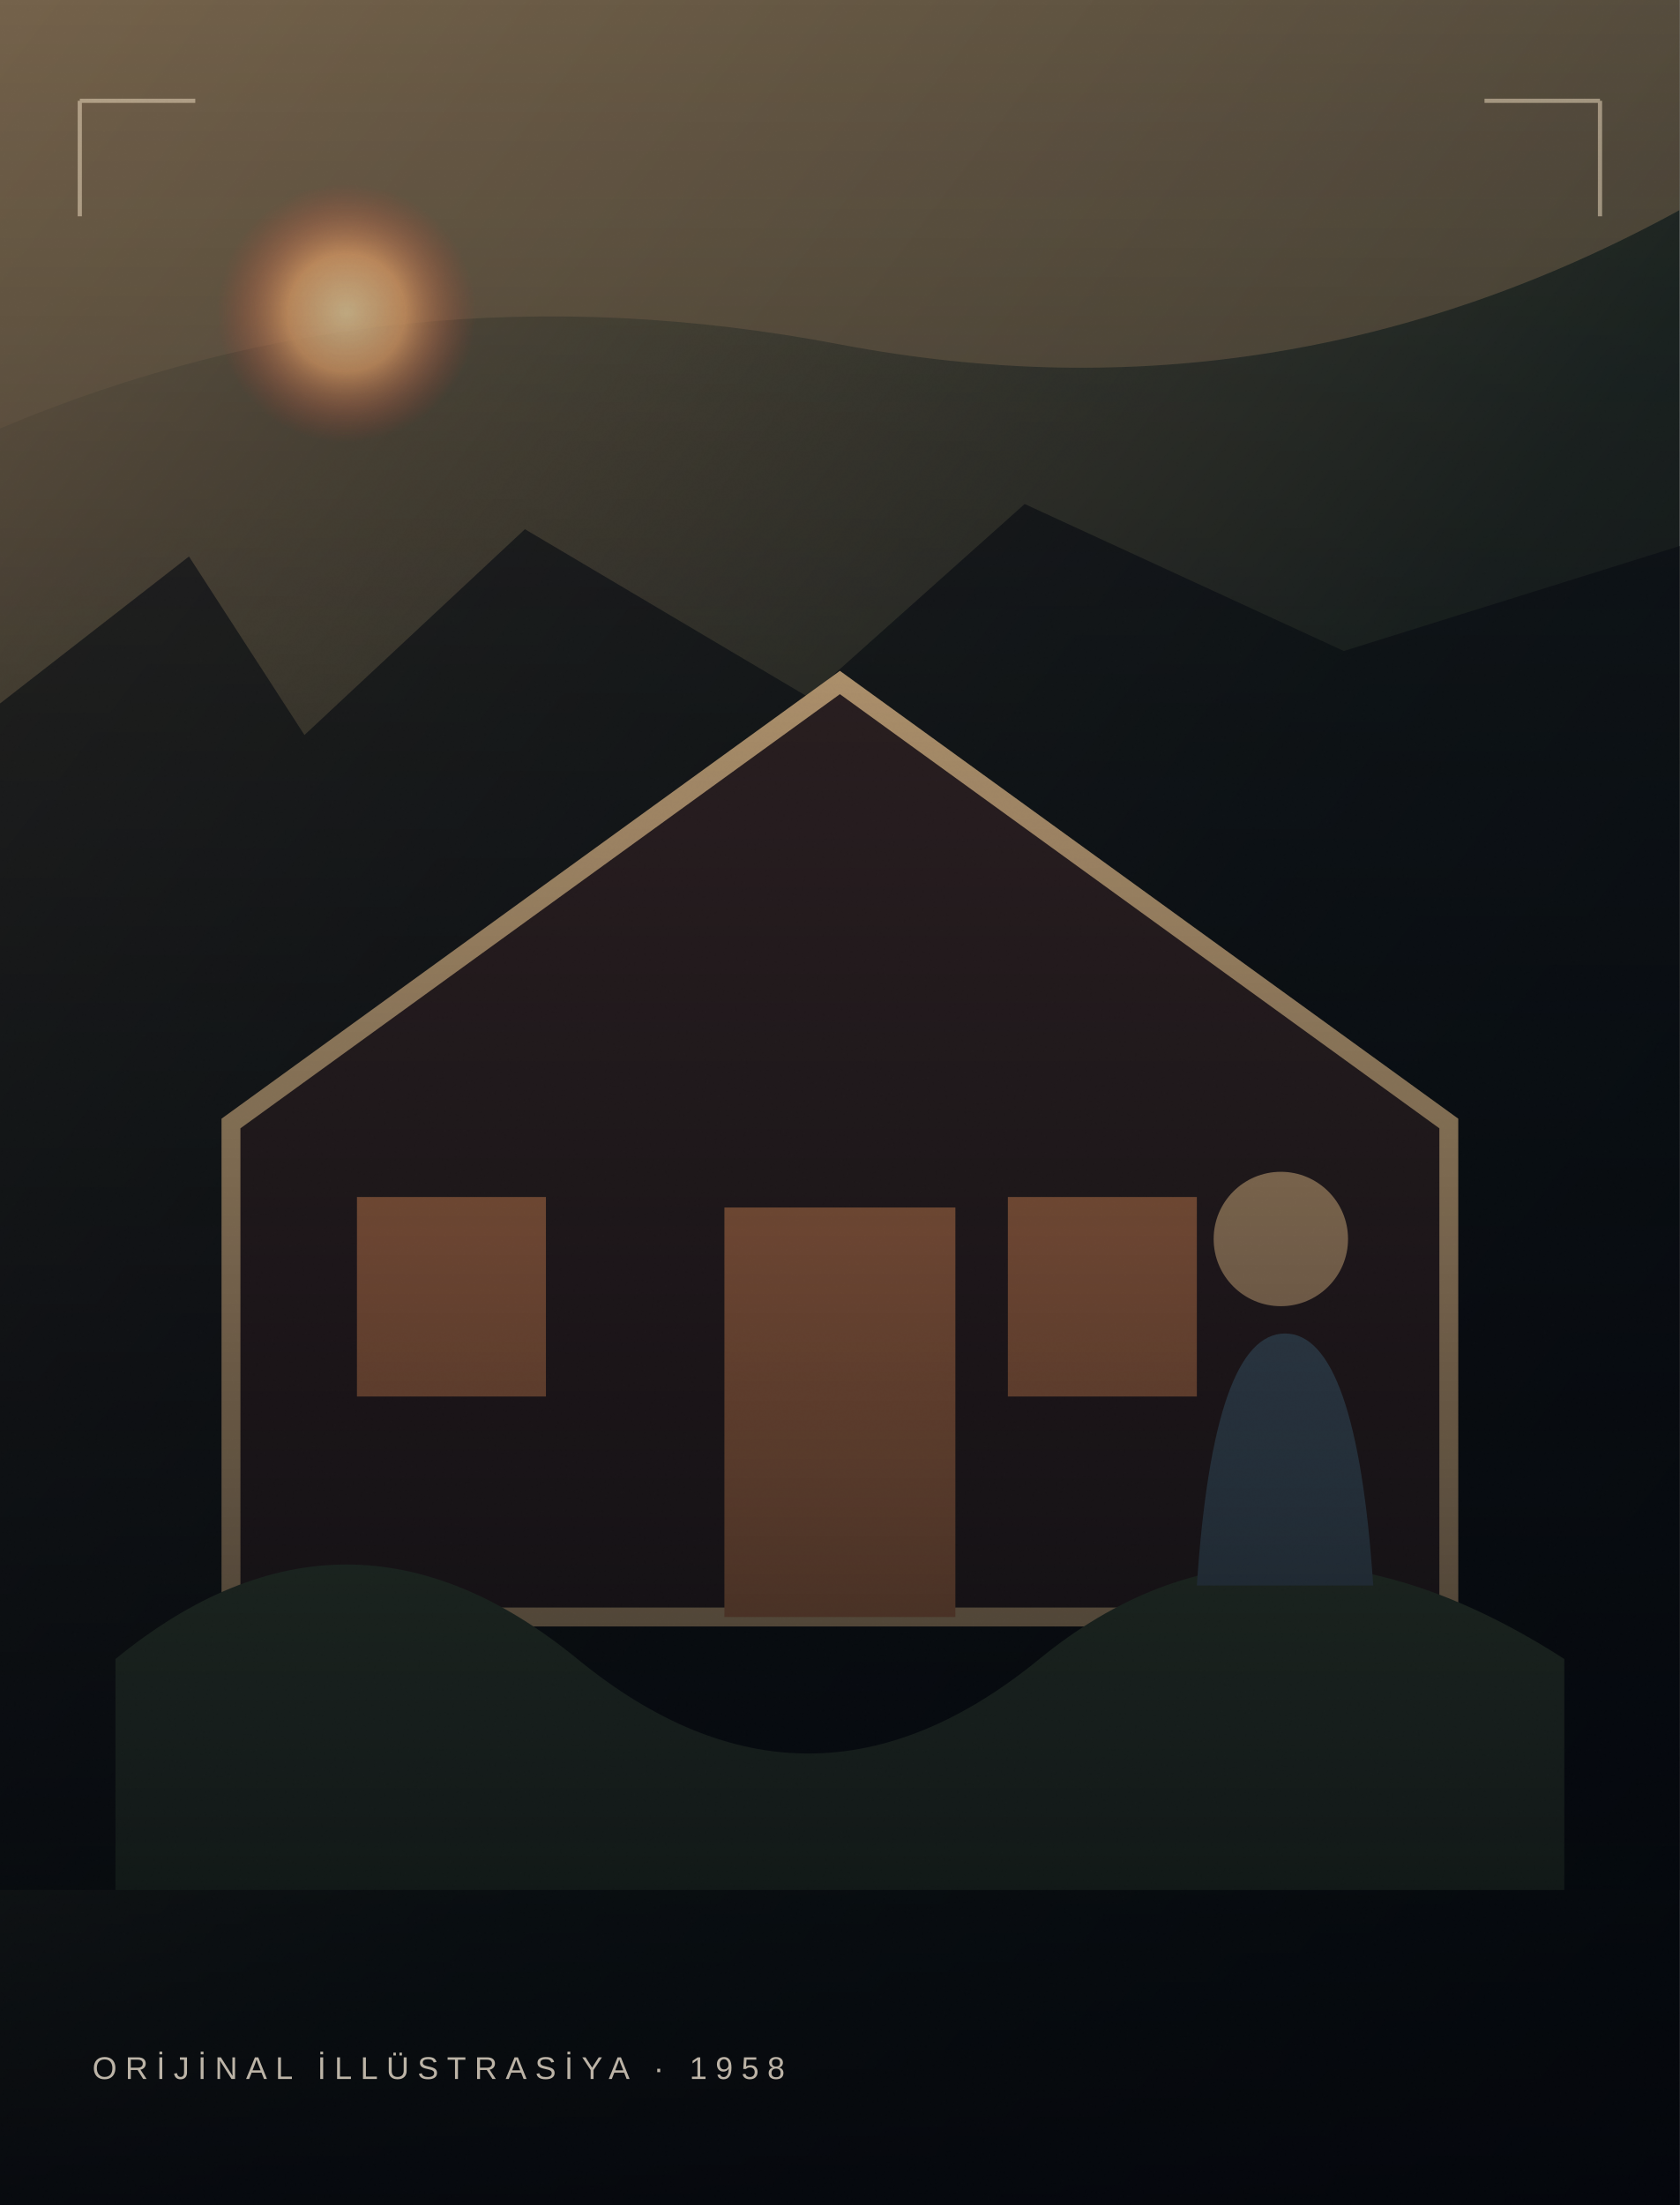
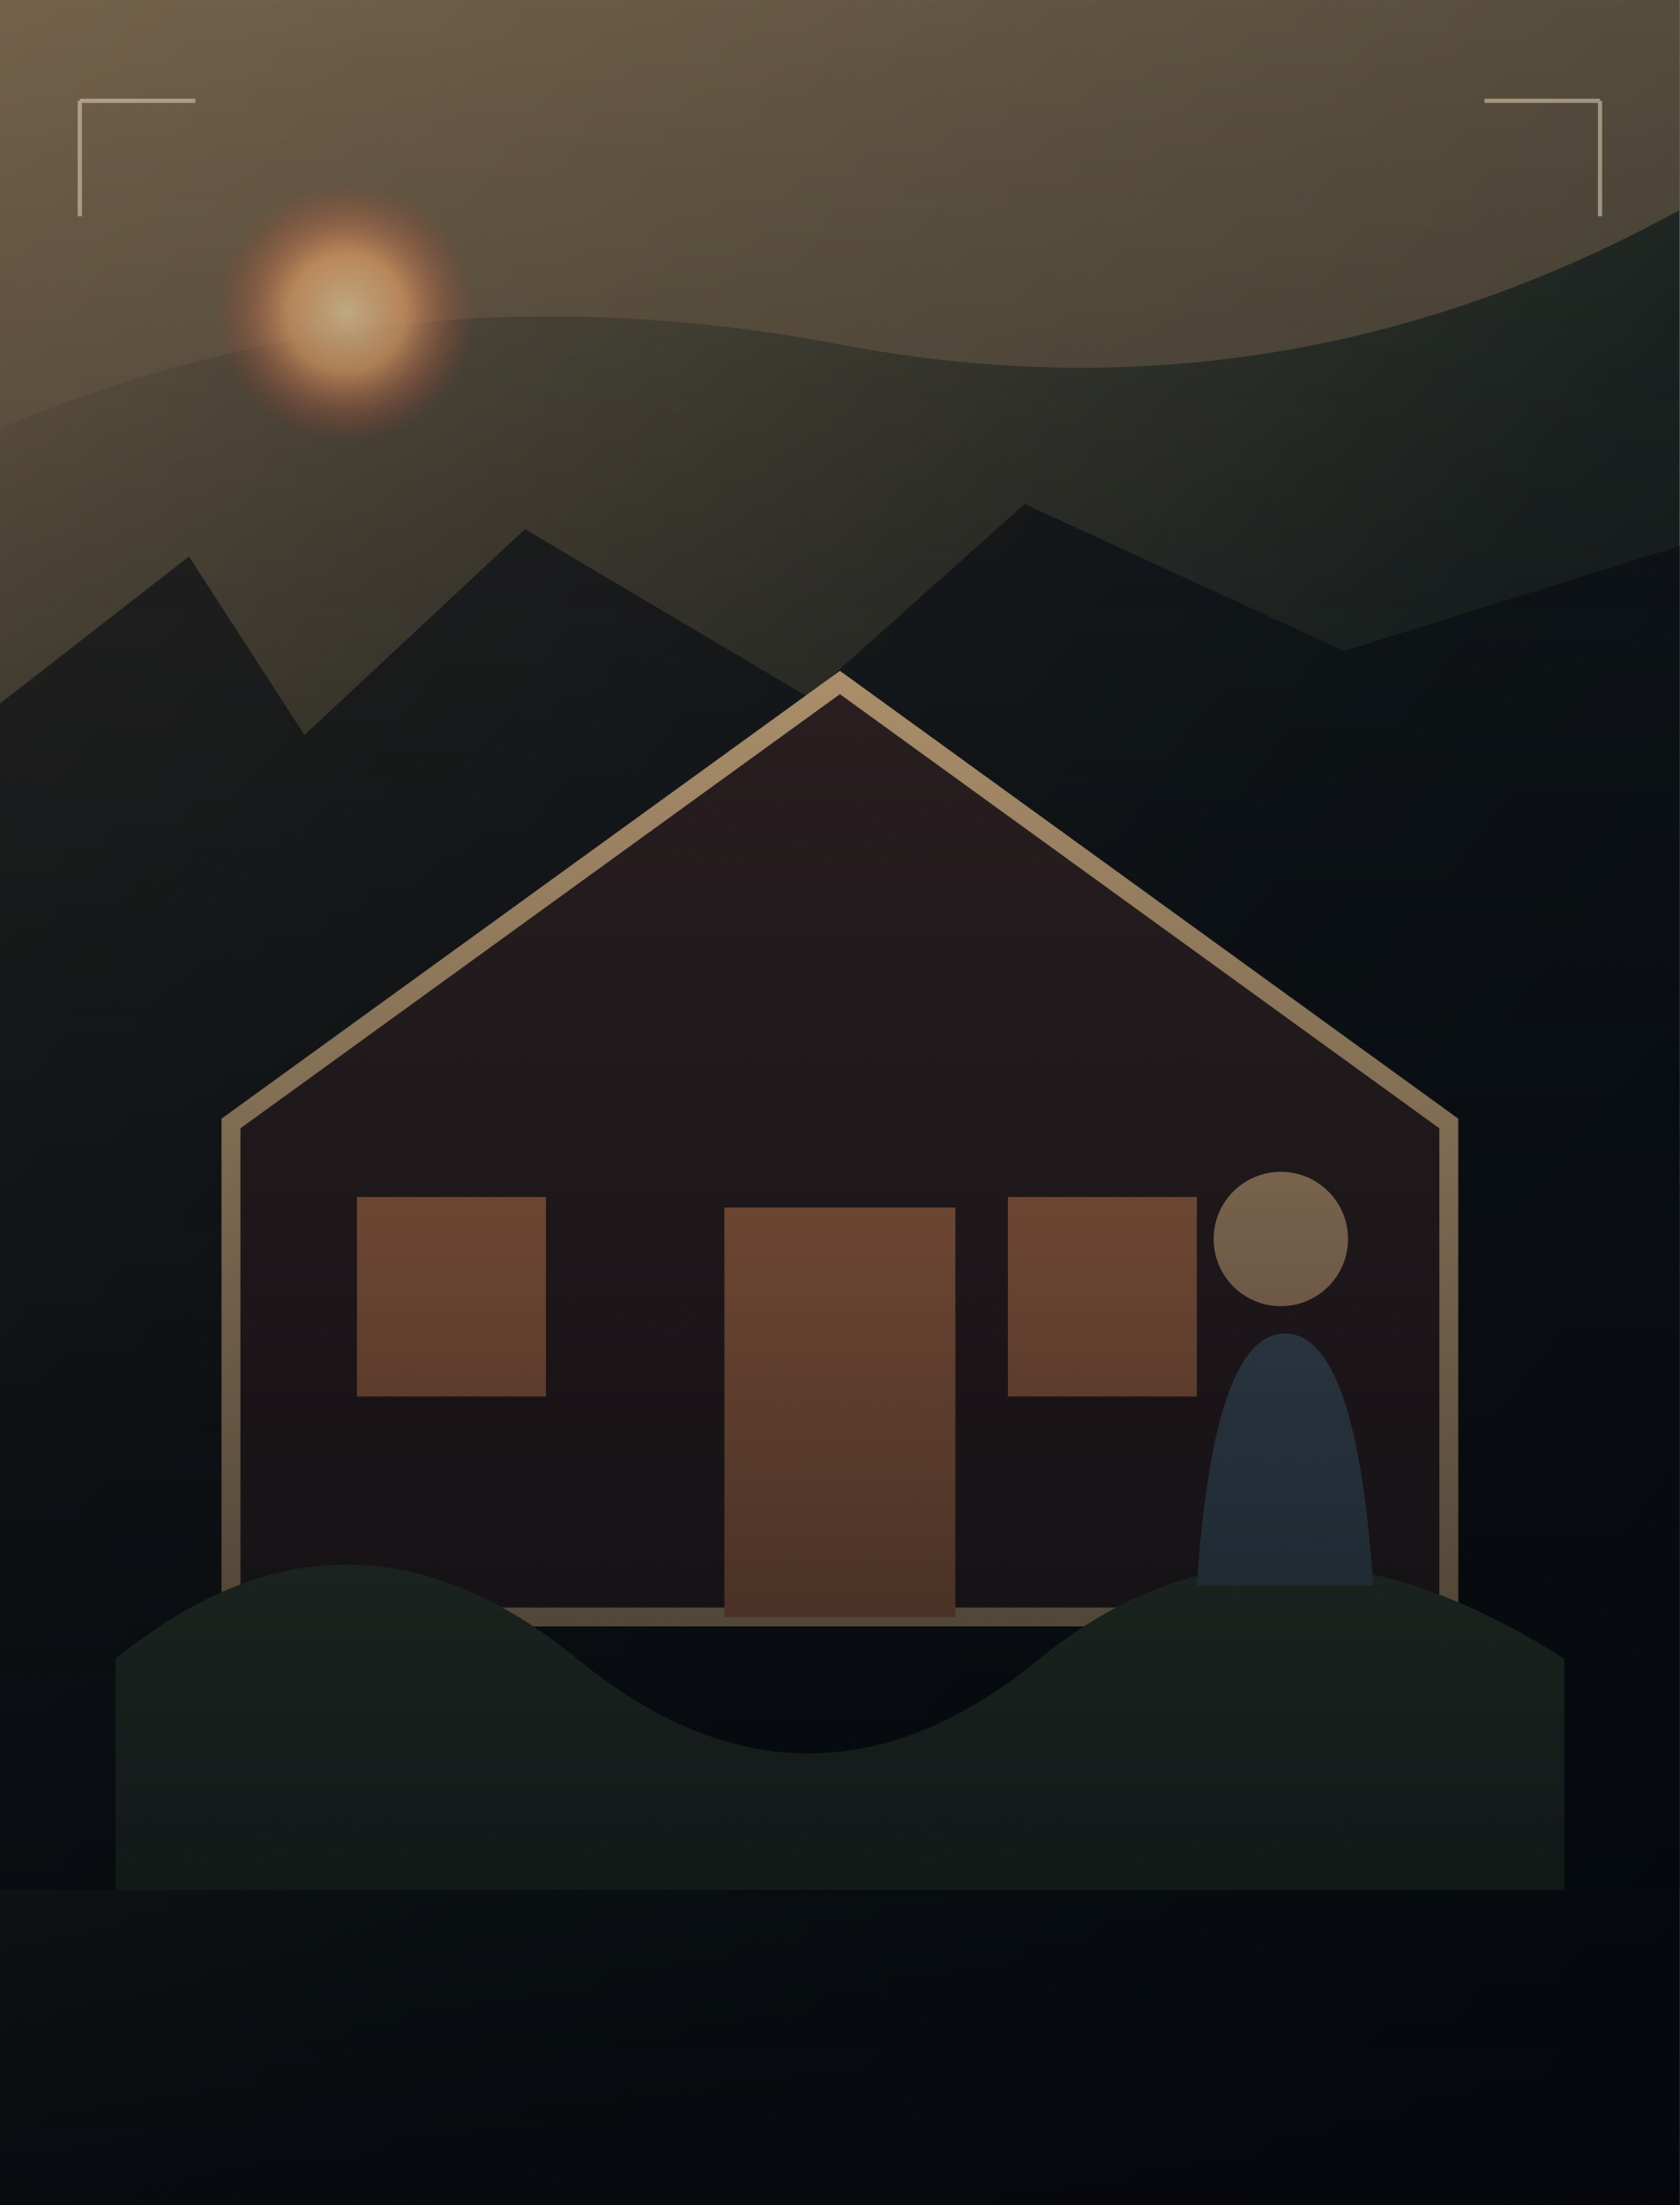
<svg xmlns="http://www.w3.org/2000/svg" width="800" height="1050" viewBox="0 0 800 1050" role="img" aria-labelledby="title desc">
  <defs>
    <linearGradient id="bg" x1="0" y1="0" x2="1" y2="1">
      <stop stop-color="#75634b" />
      <stop offset=".57" stop-color="#1d2522" />
      <stop offset="1" stop-color="#080b11" />
    </linearGradient>
    <radialGradient id="sun">
      <stop stop-color="#f4d7a2" />
      <stop offset=".45" stop-color="#e7a46b" />
      <stop offset="1" stop-color="#b44b3c" stop-opacity="0" />
    </radialGradient>
    <linearGradient id="shade" x2="0" y2="1">
      <stop stop-color="#03060b" stop-opacity="0" />
      <stop offset="1" stop-color="#03060b" stop-opacity=".9" />
    </linearGradient>
    <filter id="grain">
      <feTurbulence type="fractalNoise" baseFrequency=".8" numOctaves="2" stitchTiles="stitch" />
      <feColorMatrix values=".3 0 0 0 0 .3 0 0 0 0 .3 0 0 0 0 0 0 0 .12 0" />
    </filter>
  </defs>
  <rect width="800" height="1050" fill="url(#bg)" />
  <path d="M0 204Q190 124 400 164T800 100V0H0Z" fill="#75634b" opacity=".6" />
  <circle cx="165" cy="149" r="62" fill="url(#sun)" opacity=".82" />
  <path d="M0 335 90 265 145 350 250 252 385 332 488 240 640 310 800 260 800 900 0 900Z" fill="#090d13" opacity=".66" />
  <path d="M110 535 400 325l290 210v235H110Z" fill="#362627" stroke="#ebc38f" stroke-width="9" />
  <path d="M345 770V575h110v195M170 570h90v95h-90m310-95h90v95h-90" fill="#d28457" />
  <path d="M55 790q110-90 220 0t220 0 250 0v110H55Z" fill="#40533f" />
  <circle cx="610" cy="590" r="32" fill="#e3b787" />
  <path d="M570 755q8-120 42-120t42 120" fill="#52697b" />
  <rect width="800" height="1050" fill="url(#shade)" />
  <path d="M38 48h55m-55 0v55m724-55h-55m55 0v55" fill="none" stroke="#f5e3c7" stroke-opacity=".5" stroke-width="2" />
-   <text x="44" y="990" fill="#f6ead7" fill-opacity=".76" font-family="Arial,sans-serif" font-size="15" letter-spacing="4">ORİJİNAL İLLÜSTRASİYA · 1958</text>
  <rect width="800" height="1050" filter="url(#grain)" opacity=".15" />
</svg>
